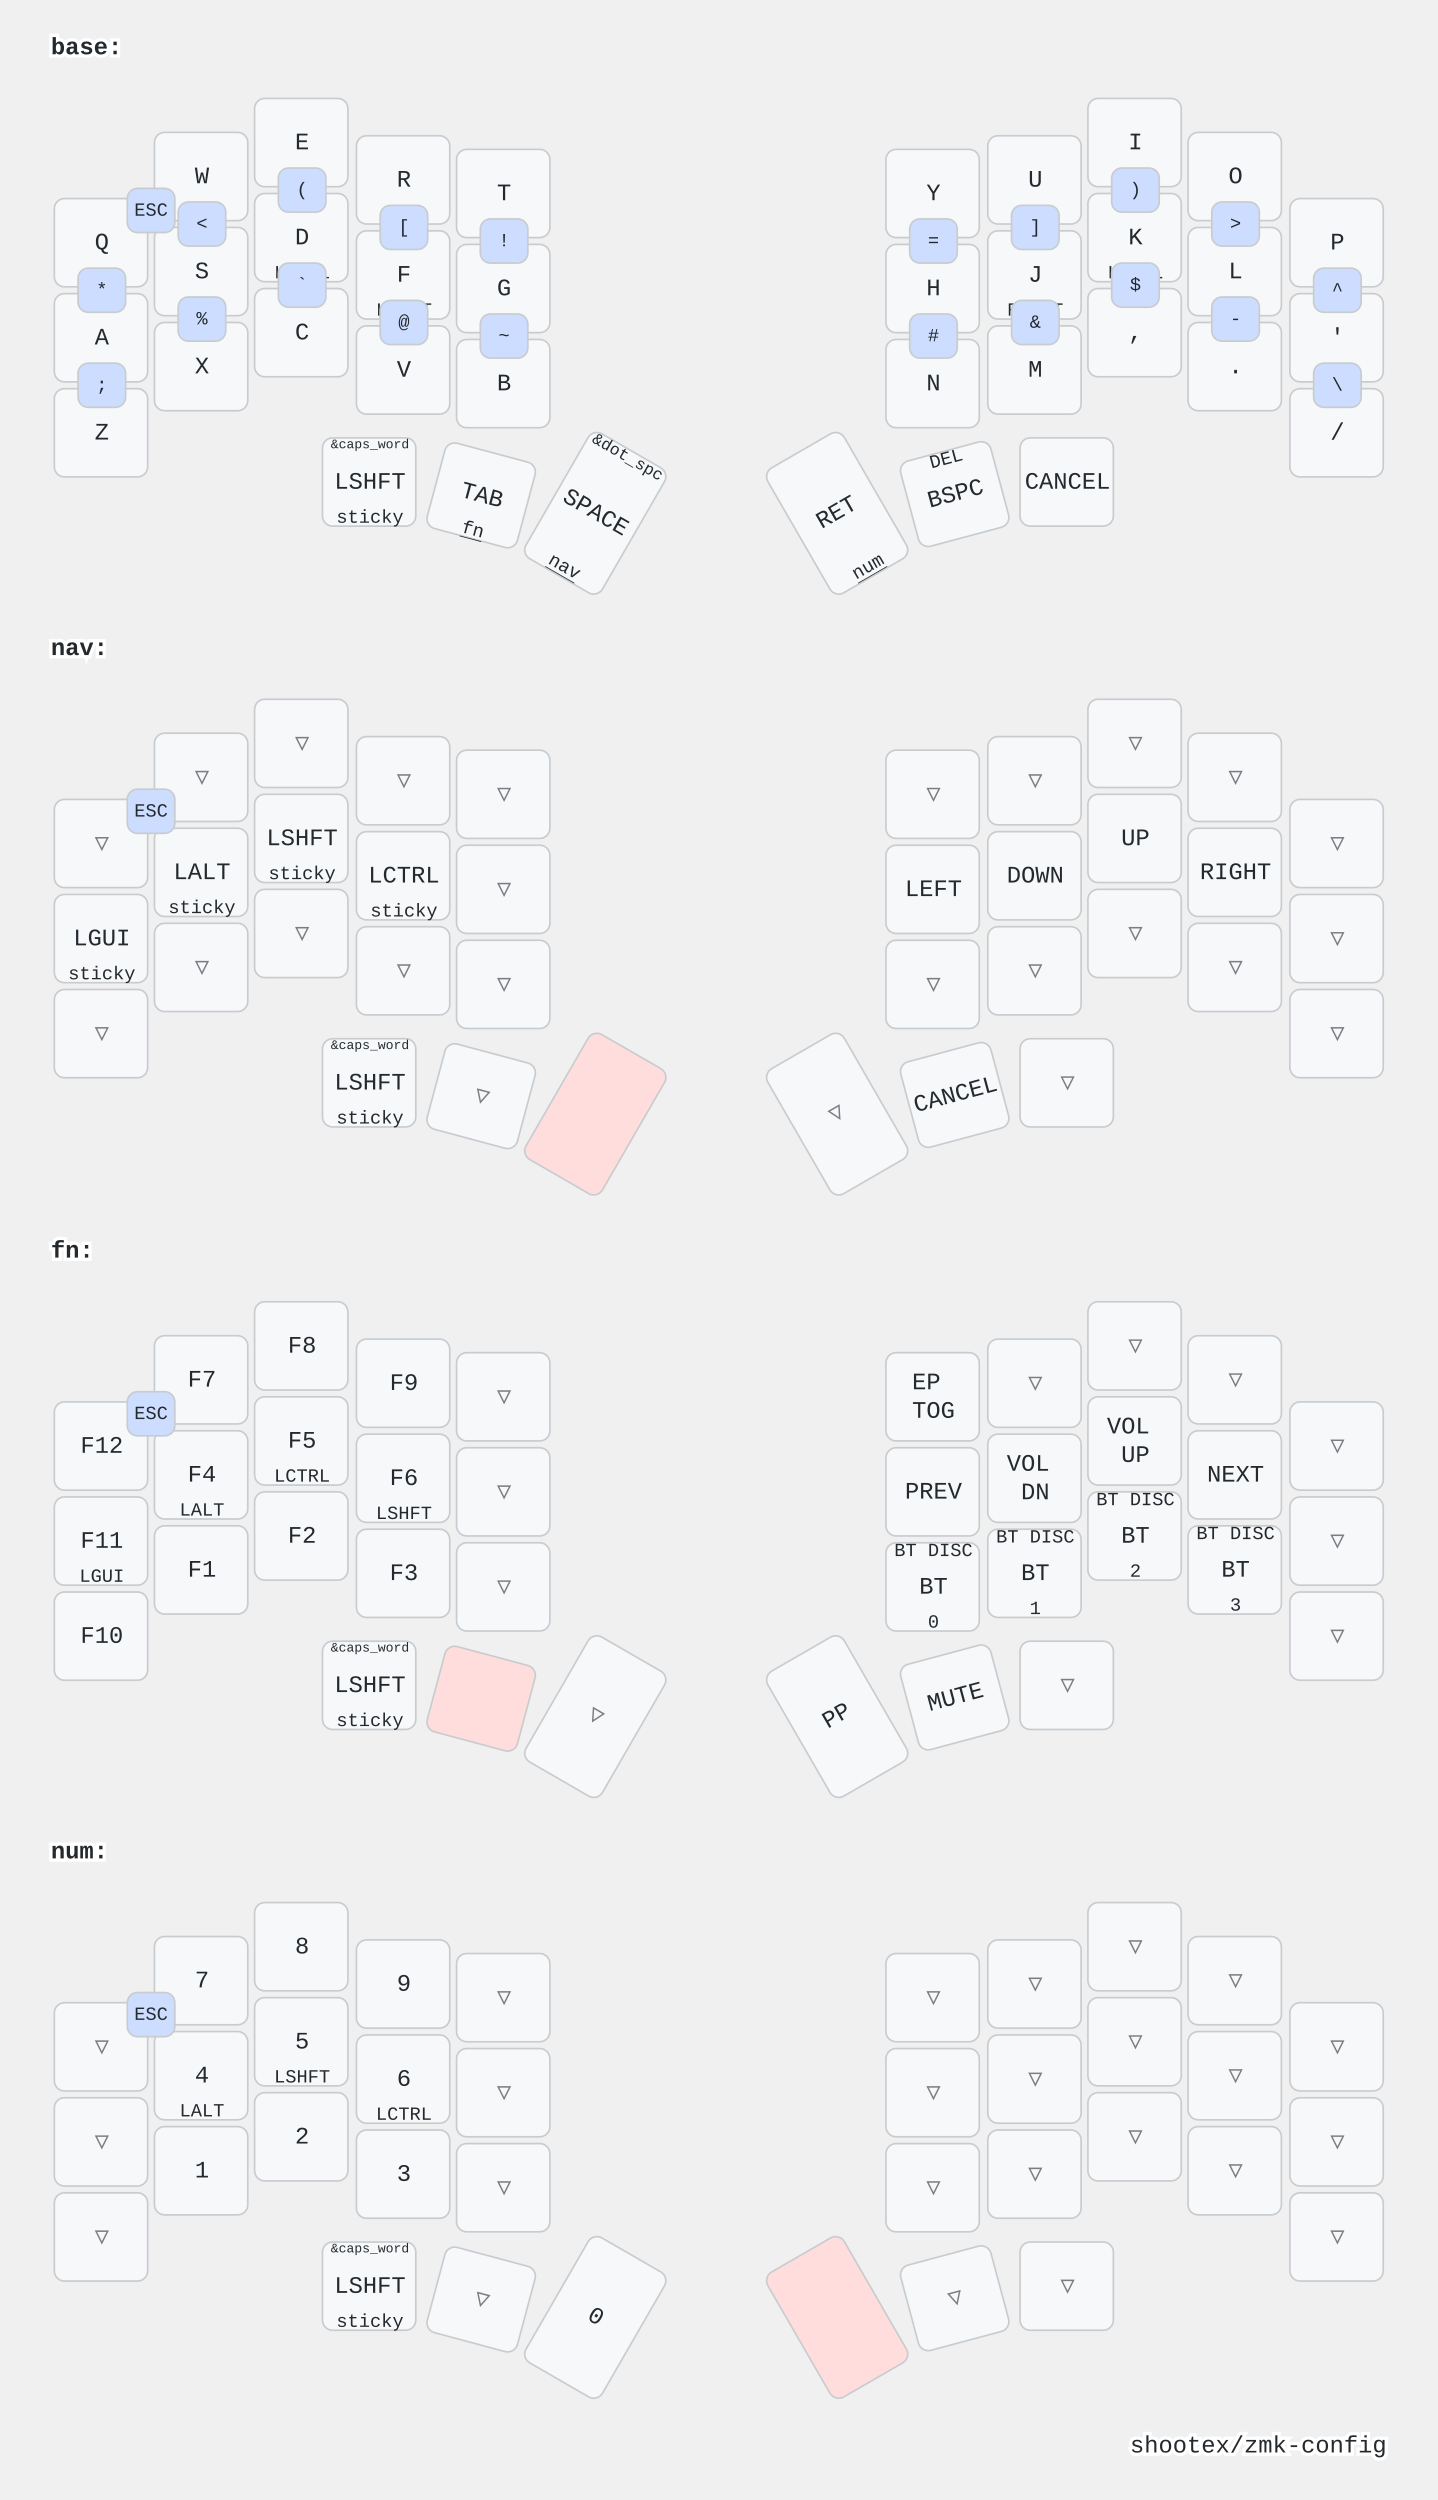
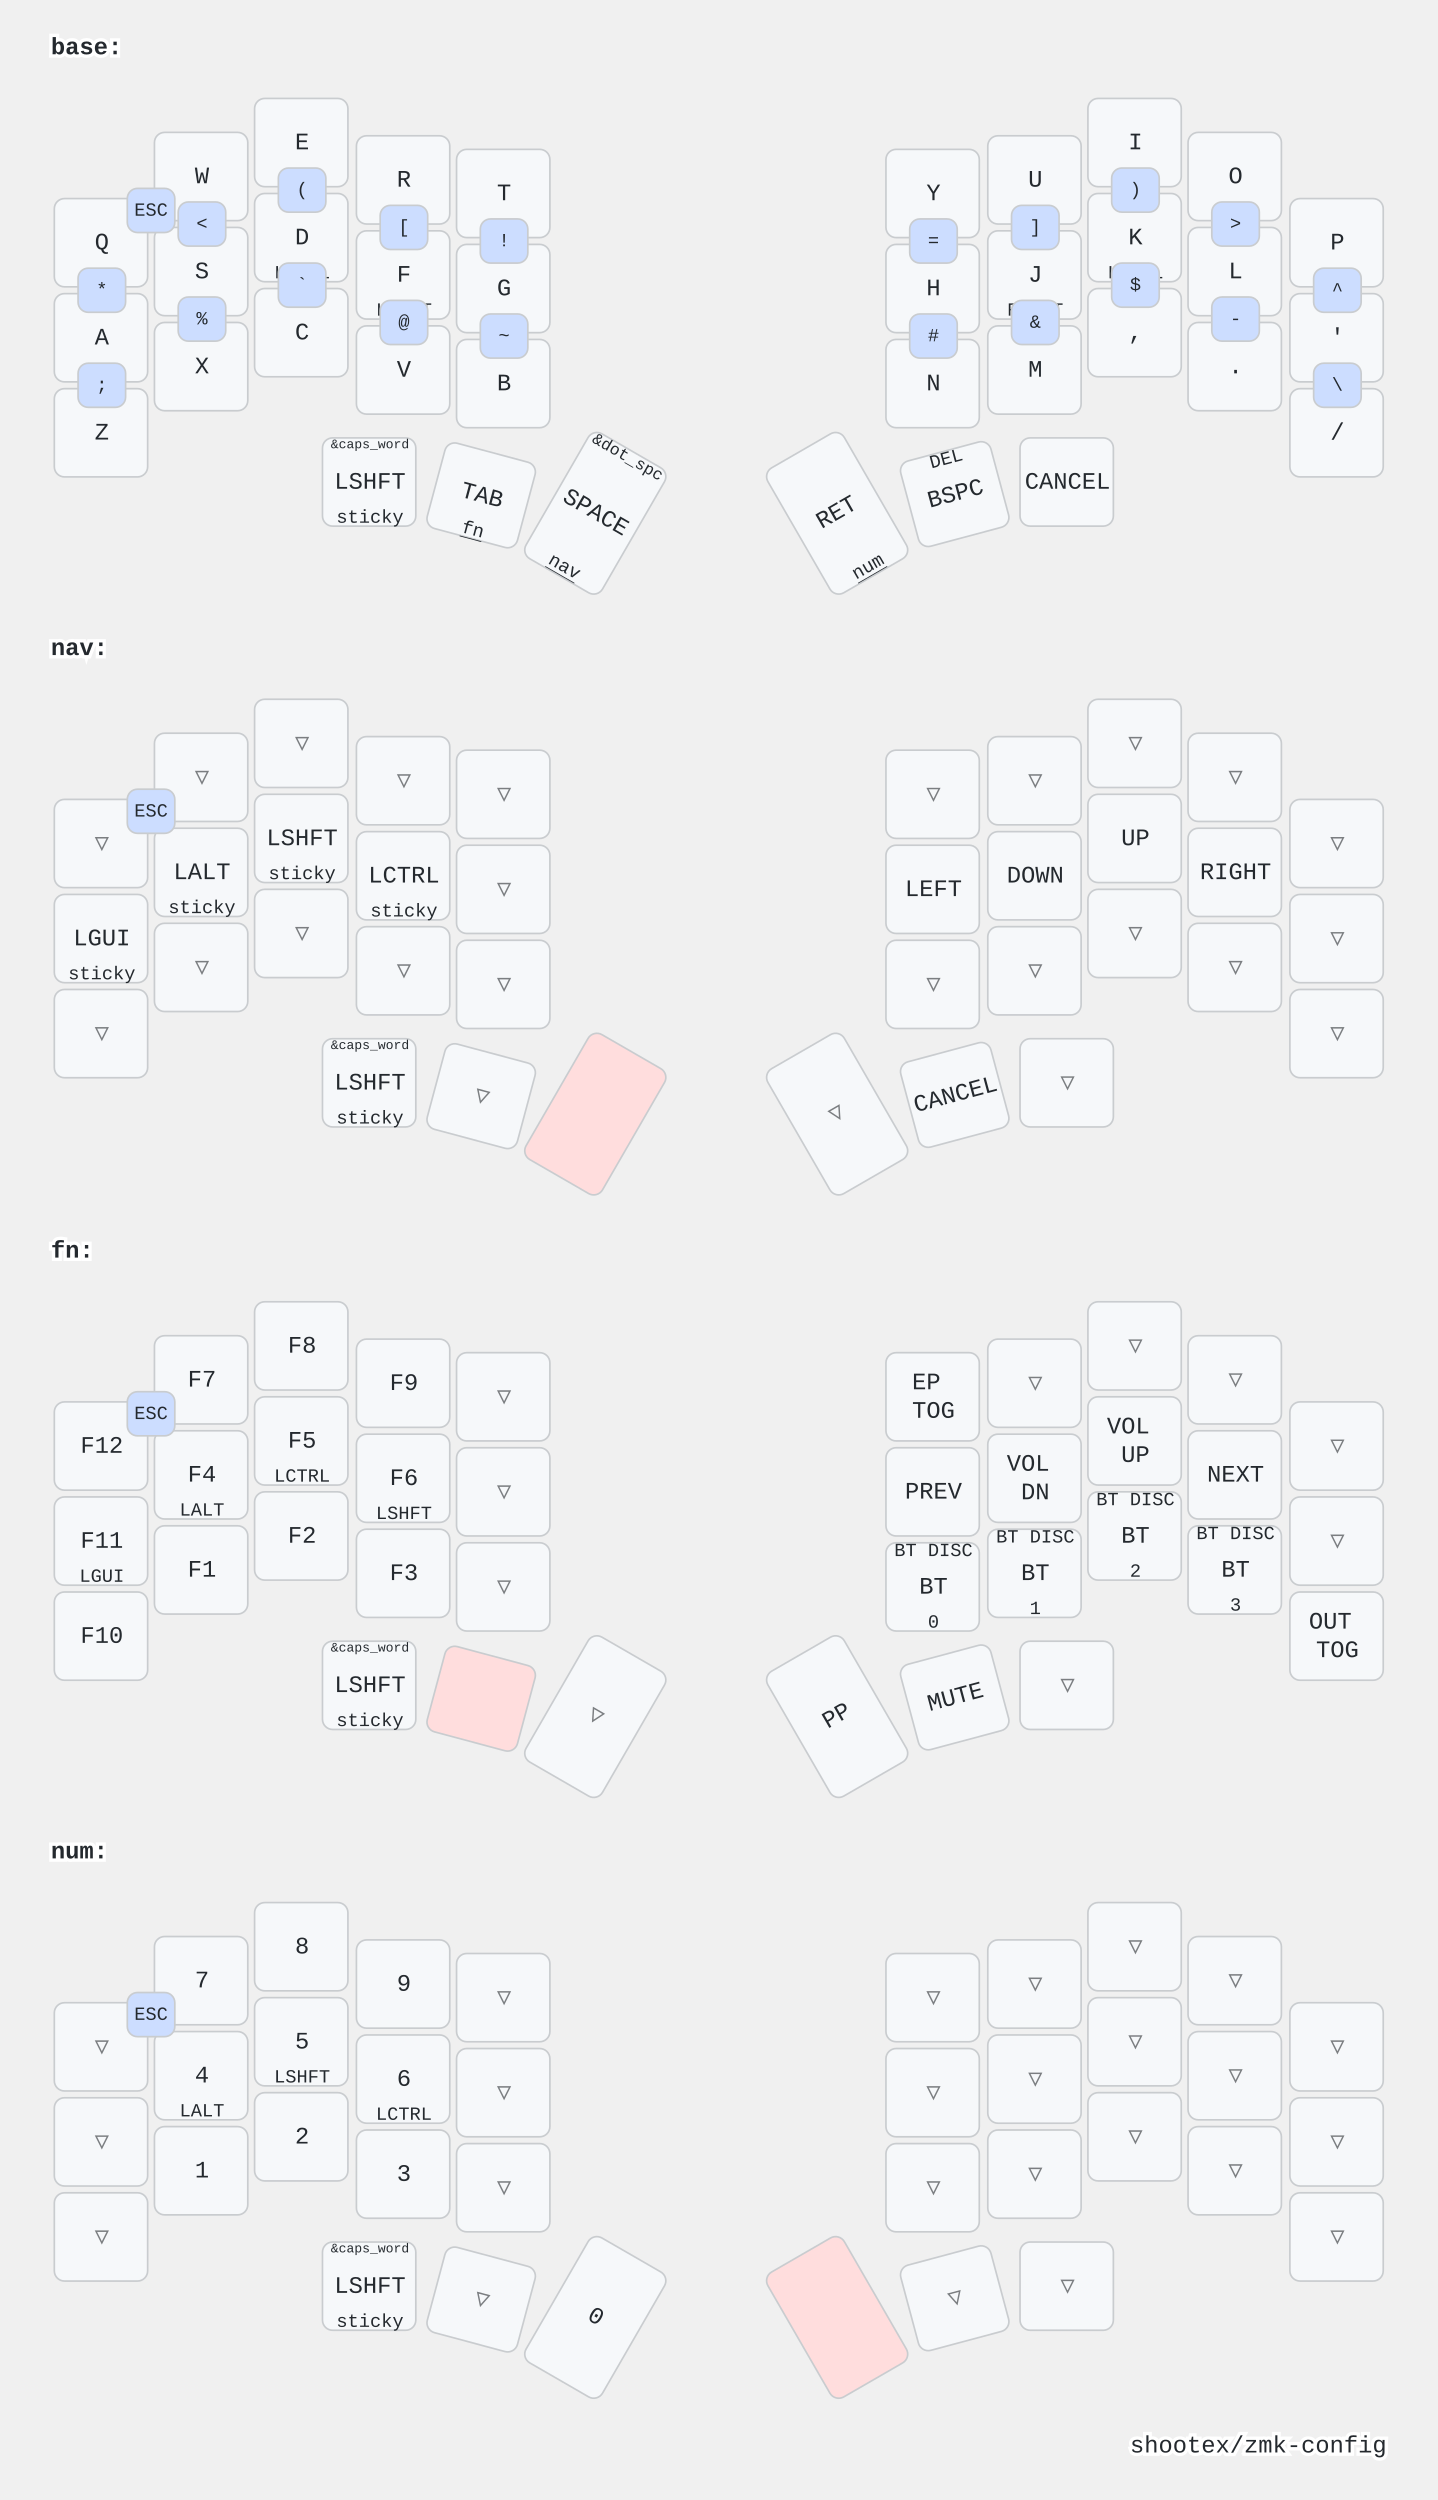
<svg xmlns="http://www.w3.org/2000/svg" width="847" height="1473" viewBox="0 0 847 1473" class="keymap">
  <style>/* inherit to force styles through use tags */
svg path {
    fill: inherit;
}

/* font and background color specifications */
svg.keymap {
    font-family: SFMono-Regular,Consolas,Liberation Mono,Menlo,monospace;
    font-size: 14px;
    font-kerning: normal;
    text-rendering: optimizeLegibility;
    fill: #24292e;
}

/* default key styling */
rect.key {
    fill: #f6f8fa;
}

rect.key, rect.combo {
    stroke: #c9cccf;
    stroke-width: 1;
}

/* default key side styling, only used is draw_key_sides is set */
rect.side {
    filter: brightness(90%);
}

/* color accent for combo boxes */
rect.combo, rect.combo-separate {
    fill: #cdf;
}

/* color accent for held keys */
rect.held, rect.combo.held {
    fill: #fdd;
}

/* color accent for ghost (optional) keys */
rect.ghost, rect.combo.ghost {
    stroke-dasharray: 4, 4;
    stroke-width: 2;
}

text {
    text-anchor: middle;
    dominant-baseline: middle;
}

/* styling for layer labels */
text.label {
    font-weight: bold;
    text-anchor: start;
    stroke: white;
    stroke-width: 4;
    paint-order: stroke;
}

/* styling for optional footer */
text.footer {
    text-anchor: end;
    dominant-baseline: auto;
    stroke: white;
    stroke-width: 4;
    paint-order: stroke;
}

/* styling for combo tap, and key hold/shifted label text */
text.combo, text.hold, text.shifted {
    font-size: 11px;
}

text.hold {
    text-anchor: middle;
    dominant-baseline: auto;
}

text.shifted {
    text-anchor: middle;
    dominant-baseline: hanging;
}

text.layer-activator {
    text-decoration: underline;
}

/* styling for hold/shifted label text in combo box */
text.combo.hold, text.combo.shifted {
    font-size: 8px;
}

/* lighter symbol for transparent keys */
text.trans {
    fill: #7b7e81;
}

/* styling for combo dendrons */
path.combo {
    stroke-width: 1;
    stroke: gray;
    fill: none;
}

/* Start Tabler Icons Cleanup */
/* cannot use height/width with glyphs */
.icon-tabler &gt; path {
    fill: inherit;
    stroke: inherit;
    stroke-width: 2;
}
/* hide tabler's default box */
.icon-tabler &gt; path[stroke="none"][fill="none"] {
    visibility: hidden;
}
/* End Tabler Icons Cleanup */

@media (prefers-color-scheme: dark) {
svg.keymap { fill: #d1d6db; }
rect.key { fill: #3f4750; }
rect.key, rect.combo { stroke: #60666c; }
rect.combo, rect.combo-separate { fill: #1f3d7a; }
rect.held, rect.combo.held { fill: #854747; }
text.label, text.footer { stroke: black; }
text.trans { fill: #7e8184; }
path.combo { stroke: #7f7f7f; }

}</style>
  <g transform="translate(30, 0)" class="layer-base">
    <text x="0" y="28" class="label" id="base">base:</text>
    <g transform="translate(0, 56)">
      <g transform="translate(30, 87)" class="key keypos-0">
        <rect rx="6" ry="6" x="-28" y="-26" width="55" height="52" class="key" />
        <text x="0" y="0" class="key tap">Q</text>
      </g>
      <g transform="translate(89, 48)" class="key keypos-1">
        <rect rx="6" ry="6" x="-28" y="-26" width="55" height="52" class="key" />
        <text x="0" y="0" class="key tap">W</text>
      </g>
      <g transform="translate(148, 28)" class="key keypos-2">
        <rect rx="6" ry="6" x="-28" y="-26" width="55" height="52" class="key" />
        <text x="0" y="0" class="key tap">E</text>
      </g>
      <g transform="translate(208, 50)" class="key keypos-3">
        <rect rx="6" ry="6" x="-28" y="-26" width="55" height="52" class="key" />
        <text x="0" y="0" class="key tap">R</text>
      </g>
      <g transform="translate(267, 58)" class="key keypos-4">
        <rect rx="6" ry="6" x="-28" y="-26" width="55" height="52" class="key" />
        <text x="0" y="0" class="key tap">T</text>
      </g>
      <g transform="translate(520, 58)" class="key keypos-5">
        <rect rx="6" ry="6" x="-28" y="-26" width="55" height="52" class="key" />
        <text x="0" y="0" class="key tap">Y</text>
      </g>
      <g transform="translate(580, 50)" class="key keypos-6">
        <rect rx="6" ry="6" x="-28" y="-26" width="55" height="52" class="key" />
        <text x="0" y="0" class="key tap">U</text>
      </g>
      <g transform="translate(639, 28)" class="key keypos-7">
        <rect rx="6" ry="6" x="-28" y="-26" width="55" height="52" class="key" />
        <text x="0" y="0" class="key tap">I</text>
      </g>
      <g transform="translate(698, 48)" class="key keypos-8">
        <rect rx="6" ry="6" x="-28" y="-26" width="55" height="52" class="key" />
        <text x="0" y="0" class="key tap">O</text>
      </g>
      <g transform="translate(758, 87)" class="key keypos-9">
        <rect rx="6" ry="6" x="-28" y="-26" width="55" height="52" class="key" />
        <text x="0" y="0" class="key tap">P</text>
      </g>
      <g transform="translate(30, 143)" class="key keypos-10">
        <rect rx="6" ry="6" x="-28" y="-26" width="55" height="52" class="key" />
        <text x="0" y="0" class="key tap">A</text>
        <text x="0" y="24" class="key hold">LGUI</text>
      </g>
      <g transform="translate(89, 104)" class="key keypos-11">
        <rect rx="6" ry="6" x="-28" y="-26" width="55" height="52" class="key" />
        <text x="0" y="0" class="key tap">S</text>
        <text x="0" y="24" class="key hold">LALT</text>
      </g>
      <g transform="translate(148, 84)" class="key keypos-12">
        <rect rx="6" ry="6" x="-28" y="-26" width="55" height="52" class="key" />
        <text x="0" y="0" class="key tap">D</text>
        <text x="0" y="24" class="key hold">LCTRL</text>
      </g>
      <g transform="translate(208, 106)" class="key keypos-13">
        <rect rx="6" ry="6" x="-28" y="-26" width="55" height="52" class="key" />
        <text x="0" y="0" class="key tap">F</text>
        <text x="0" y="24" class="key hold">LSHFT</text>
      </g>
      <g transform="translate(267, 114)" class="key keypos-14">
        <rect rx="6" ry="6" x="-28" y="-26" width="55" height="52" class="key" />
        <text x="0" y="0" class="key tap">G</text>
      </g>
      <g transform="translate(520, 114)" class="key keypos-15">
        <rect rx="6" ry="6" x="-28" y="-26" width="55" height="52" class="key" />
        <text x="0" y="0" class="key tap">H</text>
      </g>
      <g transform="translate(580, 106)" class="key keypos-16">
        <rect rx="6" ry="6" x="-28" y="-26" width="55" height="52" class="key" />
        <text x="0" y="0" class="key tap">J</text>
        <text x="0" y="24" class="key hold">RSHFT</text>
      </g>
      <g transform="translate(639, 84)" class="key keypos-17">
        <rect rx="6" ry="6" x="-28" y="-26" width="55" height="52" class="key" />
        <text x="0" y="0" class="key tap">K</text>
        <text x="0" y="24" class="key hold">LCTRL</text>
      </g>
      <g transform="translate(698, 104)" class="key keypos-18">
        <rect rx="6" ry="6" x="-28" y="-26" width="55" height="52" class="key" />
        <text x="0" y="0" class="key tap">L</text>
        <text x="0" y="24" class="key hold">LALT</text>
      </g>
      <g transform="translate(758, 143)" class="key keypos-19">
        <rect rx="6" ry="6" x="-28" y="-26" width="55" height="52" class="key" />
        <text x="0" y="0" class="key tap">'</text>
        <text x="0" y="24" class="key hold">LGUI</text>
      </g>
      <g transform="translate(30, 199)" class="key keypos-20">
        <rect rx="6" ry="6" x="-28" y="-26" width="55" height="52" class="key" />
        <text x="0" y="0" class="key tap">Z</text>
      </g>
      <g transform="translate(89, 160)" class="key keypos-21">
        <rect rx="6" ry="6" x="-28" y="-26" width="55" height="52" class="key" />
        <text x="0" y="0" class="key tap">X</text>
      </g>
      <g transform="translate(148, 140)" class="key keypos-22">
        <rect rx="6" ry="6" x="-28" y="-26" width="55" height="52" class="key" />
        <text x="0" y="0" class="key tap">C</text>
      </g>
      <g transform="translate(208, 162)" class="key keypos-23">
        <rect rx="6" ry="6" x="-28" y="-26" width="55" height="52" class="key" />
        <text x="0" y="0" class="key tap">V</text>
      </g>
      <g transform="translate(267, 170)" class="key keypos-24">
        <rect rx="6" ry="6" x="-28" y="-26" width="55" height="52" class="key" />
        <text x="0" y="0" class="key tap">B</text>
      </g>
      <g transform="translate(520, 170)" class="key keypos-25">
        <rect rx="6" ry="6" x="-28" y="-26" width="55" height="52" class="key" />
        <text x="0" y="0" class="key tap">N</text>
      </g>
      <g transform="translate(580, 162)" class="key keypos-26">
        <rect rx="6" ry="6" x="-28" y="-26" width="55" height="52" class="key" />
        <text x="0" y="0" class="key tap">M</text>
      </g>
      <g transform="translate(639, 140)" class="key keypos-27">
        <rect rx="6" ry="6" x="-28" y="-26" width="55" height="52" class="key" />
        <text x="0" y="0" class="key tap">,</text>
        <text x="0" y="-24" class="key shifted">;</text>
      </g>
      <g transform="translate(698, 160)" class="key keypos-28">
        <rect rx="6" ry="6" x="-28" y="-26" width="55" height="52" class="key" />
        <text x="0" y="0" class="key tap">.</text>
        <text x="0" y="-24" class="key shifted">:</text>
      </g>
      <g transform="translate(758, 199)" class="key keypos-29">
        <rect rx="6" ry="6" x="-28" y="-26" width="55" height="52" class="key" />
        <text x="0" y="0" class="key tap">/</text>
      </g>
      <g transform="translate(188, 228)" class="key keypos-30">
        <rect rx="6" ry="6" x="-28" y="-26" width="55" height="52" class="key" />
        <text x="0" y="0" class="key tap">LSHFT</text>
        <text x="0" y="24" class="key hold">sticky</text>
        <text x="0" y="-24" class="key shifted">
          <tspan style="font-size: 70%">&amp;caps_word</tspan>
        </text>
      </g>
      <g transform="translate(254, 236) rotate(15.0)" class="key keypos-31">
        <rect rx="6" ry="6" x="-28" y="-26" width="55" height="52" class="key" />
        <text x="0" y="0" class="key tap">TAB</text>
        <a href="#fn">
          <text x="0" y="24" class="key hold layer-activator">fn</text>
        </a>
      </g>
      <g transform="translate(321, 246) rotate(30.0)" class="key keypos-32">
        <rect rx="6" ry="6" x="-26" y="-42" width="52" height="85" class="key" />
        <text x="0" y="0" class="key tap">SPACE</text>
        <a href="#nav">
          <text x="0" y="40" class="key hold layer-activator">nav</text>
        </a>
        <text x="0" y="-40" class="key shifted">
          <tspan style="font-size: 88%">&amp;dot_spc</tspan>
        </text>
      </g>
      <g transform="translate(463, 246) rotate(-30.0)" class="key keypos-33">
        <rect rx="6" ry="6" x="-26" y="-42" width="52" height="85" class="key" />
        <text x="0" y="0" class="key tap">RET</text>
        <a href="#num">
          <text x="0" y="40" class="key hold layer-activator">num</text>
        </a>
      </g>
      <g transform="translate(533, 235) rotate(-15.0)" class="key keypos-34">
        <rect rx="6" ry="6" x="-28" y="-26" width="55" height="52" class="key" />
        <text x="0" y="0" class="key tap">BSPC</text>
        <text x="0" y="-24" class="key shifted">DEL</text>
      </g>
      <g transform="translate(599, 228)" class="key keypos-35">
        <rect rx="6" ry="6" x="-28" y="-26" width="55" height="52" class="key" />
        <text x="0" y="0" class="key tap">CANCEL</text>
      </g>
      <g class="combo combopos-0">
        <rect rx="6" ry="6" x="16" y="102" width="28" height="26" class="combo" />
        <text x="30" y="115" class="combo tap">*</text>
      </g>
      <g class="combo combopos-1">
        <rect rx="6" ry="6" x="744" y="102" width="28" height="26" class="combo" />
        <text x="758" y="115" class="combo tap">^</text>
      </g>
      <g class="combo combopos-2">
        <rect rx="6" ry="6" x="75" y="63" width="28" height="26" class="combo" />
        <text x="89" y="76" class="combo tap">&lt;</text>
      </g>
      <g class="combo combopos-3">
        <rect rx="6" ry="6" x="684" y="63" width="28" height="26" class="combo" />
        <text x="698" y="76" class="combo tap">&gt;</text>
      </g>
      <g class="combo combopos-4">
        <rect rx="6" ry="6" x="134" y="43" width="28" height="26" class="combo" />
        <text x="148" y="56" class="combo tap">(</text>
      </g>
      <g class="combo combopos-5">
        <rect rx="6" ry="6" x="625" y="43" width="28" height="26" class="combo" />
        <text x="639" y="56" class="combo tap">)</text>
      </g>
      <g class="combo combopos-6">
        <rect rx="6" ry="6" x="194" y="65" width="28" height="26" class="combo" />
        <text x="208" y="78" class="combo tap">[</text>
      </g>
      <g class="combo combopos-7">
        <rect rx="6" ry="6" x="566" y="65" width="28" height="26" class="combo" />
        <text x="580" y="78" class="combo tap">]</text>
      </g>
      <g class="combo combopos-8">
        <rect rx="6" ry="6" x="253" y="73" width="28" height="26" class="combo" />
        <text x="267" y="86" class="combo tap">!</text>
      </g>
      <g class="combo combopos-9">
        <rect rx="6" ry="6" x="506" y="73" width="28" height="26" class="combo" />
        <text x="520" y="86" class="combo tap">=</text>
      </g>
      <g class="combo combopos-10">
        <rect rx="6" ry="6" x="16" y="158" width="28" height="26" class="combo" />
        <text x="30" y="171" class="combo tap">;</text>
      </g>
      <g class="combo combopos-11">
        <rect rx="6" ry="6" x="744" y="158" width="28" height="26" class="combo" />
        <text x="758" y="171" class="combo tap">\</text>
      </g>
      <g class="combo combopos-12">
        <rect rx="6" ry="6" x="75" y="119" width="28" height="26" class="combo" />
        <text x="89" y="132" class="combo tap">%</text>
      </g>
      <g class="combo combopos-13">
        <rect rx="6" ry="6" x="684" y="119" width="28" height="26" class="combo" />
        <text x="698" y="132" class="combo tap">-</text>
      </g>
      <g class="combo combopos-14">
        <rect rx="6" ry="6" x="134" y="99" width="28" height="26" class="combo" />
        <text x="148" y="112" class="combo tap">`</text>
      </g>
      <g class="combo combopos-15">
        <rect rx="6" ry="6" x="625" y="99" width="28" height="26" class="combo" />
        <text x="639" y="112" class="combo tap">$</text>
      </g>
      <g class="combo combopos-16">
        <rect rx="6" ry="6" x="194" y="121" width="28" height="26" class="combo" />
        <text x="208" y="134" class="combo tap">@</text>
      </g>
      <g class="combo combopos-17">
        <rect rx="6" ry="6" x="566" y="121" width="28" height="26" class="combo" />
        <text x="580" y="134" class="combo tap">&amp;</text>
      </g>
      <g class="combo combopos-18">
        <rect rx="6" ry="6" x="253" y="129" width="28" height="26" class="combo" />
        <text x="267" y="142" class="combo tap">~</text>
      </g>
      <g class="combo combopos-19">
        <rect rx="6" ry="6" x="506" y="129" width="28" height="26" class="combo" />
        <text x="520" y="142" class="combo tap">#</text>
      </g>
      <g class="combo combopos-20">
        <rect rx="6" ry="6" x="45" y="55" width="28" height="26" class="combo" />
        <text x="59" y="68" class="combo tap">ESC</text>
      </g>
    </g>
  </g>
  <g transform="translate(30, 354)" class="layer-nav">
    <text x="0" y="28" class="label" id="nav">nav:</text>
    <g transform="translate(0, 56)">
      <g transform="translate(30, 87)" class="key trans keypos-0">
        <rect rx="6" ry="6" x="-28" y="-26" width="55" height="52" class="key trans" />
        <text x="0" y="0" class="key trans tap">▽</text>
      </g>
      <g transform="translate(89, 48)" class="key trans keypos-1">
        <rect rx="6" ry="6" x="-28" y="-26" width="55" height="52" class="key trans" />
        <text x="0" y="0" class="key trans tap">▽</text>
      </g>
      <g transform="translate(148, 28)" class="key trans keypos-2">
        <rect rx="6" ry="6" x="-28" y="-26" width="55" height="52" class="key trans" />
        <text x="0" y="0" class="key trans tap">▽</text>
      </g>
      <g transform="translate(208, 50)" class="key trans keypos-3">
        <rect rx="6" ry="6" x="-28" y="-26" width="55" height="52" class="key trans" />
        <text x="0" y="0" class="key trans tap">▽</text>
      </g>
      <g transform="translate(267, 58)" class="key trans keypos-4">
        <rect rx="6" ry="6" x="-28" y="-26" width="55" height="52" class="key trans" />
        <text x="0" y="0" class="key trans tap">▽</text>
      </g>
      <g transform="translate(520, 58)" class="key trans keypos-5">
        <rect rx="6" ry="6" x="-28" y="-26" width="55" height="52" class="key trans" />
        <text x="0" y="0" class="key trans tap">▽</text>
      </g>
      <g transform="translate(580, 50)" class="key trans keypos-6">
        <rect rx="6" ry="6" x="-28" y="-26" width="55" height="52" class="key trans" />
        <text x="0" y="0" class="key trans tap">▽</text>
      </g>
      <g transform="translate(639, 28)" class="key trans keypos-7">
        <rect rx="6" ry="6" x="-28" y="-26" width="55" height="52" class="key trans" />
        <text x="0" y="0" class="key trans tap">▽</text>
      </g>
      <g transform="translate(698, 48)" class="key trans keypos-8">
        <rect rx="6" ry="6" x="-28" y="-26" width="55" height="52" class="key trans" />
        <text x="0" y="0" class="key trans tap">▽</text>
      </g>
      <g transform="translate(758, 87)" class="key trans keypos-9">
        <rect rx="6" ry="6" x="-28" y="-26" width="55" height="52" class="key trans" />
        <text x="0" y="0" class="key trans tap">▽</text>
      </g>
      <g transform="translate(30, 143)" class="key keypos-10">
        <rect rx="6" ry="6" x="-28" y="-26" width="55" height="52" class="key" />
        <text x="0" y="0" class="key tap">LGUI</text>
        <text x="0" y="24" class="key hold">sticky</text>
      </g>
      <g transform="translate(89, 104)" class="key keypos-11">
        <rect rx="6" ry="6" x="-28" y="-26" width="55" height="52" class="key" />
        <text x="0" y="0" class="key tap">LALT</text>
        <text x="0" y="24" class="key hold">sticky</text>
      </g>
      <g transform="translate(148, 84)" class="key keypos-12">
        <rect rx="6" ry="6" x="-28" y="-26" width="55" height="52" class="key" />
        <text x="0" y="0" class="key tap">LSHFT</text>
        <text x="0" y="24" class="key hold">sticky</text>
      </g>
      <g transform="translate(208, 106)" class="key keypos-13">
        <rect rx="6" ry="6" x="-28" y="-26" width="55" height="52" class="key" />
        <text x="0" y="0" class="key tap">LCTRL</text>
        <text x="0" y="24" class="key hold">sticky</text>
      </g>
      <g transform="translate(267, 114)" class="key trans keypos-14">
        <rect rx="6" ry="6" x="-28" y="-26" width="55" height="52" class="key trans" />
        <text x="0" y="0" class="key trans tap">▽</text>
      </g>
      <g transform="translate(520, 114)" class="key keypos-15">
        <rect rx="6" ry="6" x="-28" y="-26" width="55" height="52" class="key" />
        <text x="0" y="0" class="key tap">LEFT</text>
      </g>
      <g transform="translate(580, 106)" class="key keypos-16">
        <rect rx="6" ry="6" x="-28" y="-26" width="55" height="52" class="key" />
        <text x="0" y="0" class="key tap">DOWN</text>
      </g>
      <g transform="translate(639, 84)" class="key keypos-17">
        <rect rx="6" ry="6" x="-28" y="-26" width="55" height="52" class="key" />
        <text x="0" y="0" class="key tap">UP</text>
      </g>
      <g transform="translate(698, 104)" class="key keypos-18">
        <rect rx="6" ry="6" x="-28" y="-26" width="55" height="52" class="key" />
        <text x="0" y="0" class="key tap">RIGHT</text>
      </g>
      <g transform="translate(758, 143)" class="key trans keypos-19">
        <rect rx="6" ry="6" x="-28" y="-26" width="55" height="52" class="key trans" />
        <text x="0" y="0" class="key trans tap">▽</text>
      </g>
      <g transform="translate(30, 199)" class="key trans keypos-20">
        <rect rx="6" ry="6" x="-28" y="-26" width="55" height="52" class="key trans" />
        <text x="0" y="0" class="key trans tap">▽</text>
      </g>
      <g transform="translate(89, 160)" class="key trans keypos-21">
        <rect rx="6" ry="6" x="-28" y="-26" width="55" height="52" class="key trans" />
        <text x="0" y="0" class="key trans tap">▽</text>
      </g>
      <g transform="translate(148, 140)" class="key trans keypos-22">
        <rect rx="6" ry="6" x="-28" y="-26" width="55" height="52" class="key trans" />
        <text x="0" y="0" class="key trans tap">▽</text>
      </g>
      <g transform="translate(208, 162)" class="key trans keypos-23">
        <rect rx="6" ry="6" x="-28" y="-26" width="55" height="52" class="key trans" />
        <text x="0" y="0" class="key trans tap">▽</text>
      </g>
      <g transform="translate(267, 170)" class="key trans keypos-24">
        <rect rx="6" ry="6" x="-28" y="-26" width="55" height="52" class="key trans" />
        <text x="0" y="0" class="key trans tap">▽</text>
      </g>
      <g transform="translate(520, 170)" class="key trans keypos-25">
        <rect rx="6" ry="6" x="-28" y="-26" width="55" height="52" class="key trans" />
        <text x="0" y="0" class="key trans tap">▽</text>
      </g>
      <g transform="translate(580, 162)" class="key trans keypos-26">
        <rect rx="6" ry="6" x="-28" y="-26" width="55" height="52" class="key trans" />
        <text x="0" y="0" class="key trans tap">▽</text>
      </g>
      <g transform="translate(639, 140)" class="key trans keypos-27">
        <rect rx="6" ry="6" x="-28" y="-26" width="55" height="52" class="key trans" />
        <text x="0" y="0" class="key trans tap">▽</text>
      </g>
      <g transform="translate(698, 160)" class="key trans keypos-28">
        <rect rx="6" ry="6" x="-28" y="-26" width="55" height="52" class="key trans" />
        <text x="0" y="0" class="key trans tap">▽</text>
      </g>
      <g transform="translate(758, 199)" class="key trans keypos-29">
        <rect rx="6" ry="6" x="-28" y="-26" width="55" height="52" class="key trans" />
        <text x="0" y="0" class="key trans tap">▽</text>
      </g>
      <g transform="translate(188, 228)" class="key keypos-30">
        <rect rx="6" ry="6" x="-28" y="-26" width="55" height="52" class="key" />
        <text x="0" y="0" class="key tap">LSHFT</text>
        <text x="0" y="24" class="key hold">sticky</text>
        <text x="0" y="-24" class="key shifted">
          <tspan style="font-size: 70%">&amp;caps_word</tspan>
        </text>
      </g>
      <g transform="translate(254, 236) rotate(15.0)" class="key trans keypos-31">
        <rect rx="6" ry="6" x="-28" y="-26" width="55" height="52" class="key trans" />
        <text x="0" y="0" class="key trans tap">▽</text>
      </g>
      <g transform="translate(321, 246) rotate(30.0)" class="key held keypos-32">
        <rect rx="6" ry="6" x="-26" y="-42" width="52" height="85" class="key held" />
      </g>
      <g transform="translate(463, 246) rotate(-30.0)" class="key trans keypos-33">
        <rect rx="6" ry="6" x="-26" y="-42" width="52" height="85" class="key trans" />
        <text x="0" y="0" class="key trans tap">▽</text>
      </g>
      <g transform="translate(533, 235) rotate(-15.0)" class="key keypos-34">
        <rect rx="6" ry="6" x="-28" y="-26" width="55" height="52" class="key" />
        <text x="0" y="0" class="key tap">CANCEL</text>
      </g>
      <g transform="translate(599, 228)" class="key trans keypos-35">
        <rect rx="6" ry="6" x="-28" y="-26" width="55" height="52" class="key trans" />
        <text x="0" y="0" class="key trans tap">▽</text>
      </g>
      <g class="combo combopos-0">
        <rect rx="6" ry="6" x="45" y="55" width="28" height="26" class="combo" />
        <text x="59" y="68" class="combo tap">ESC</text>
      </g>
    </g>
  </g>
  <g transform="translate(30, 709)" class="layer-fn">
    <text x="0" y="28" class="label" id="fn">fn:</text>
    <g transform="translate(0, 56)">
      <g transform="translate(30, 87)" class="key keypos-0">
        <rect rx="6" ry="6" x="-28" y="-26" width="55" height="52" class="key" />
        <text x="0" y="0" class="key tap">F12</text>
      </g>
      <g transform="translate(89, 48)" class="key keypos-1">
        <rect rx="6" ry="6" x="-28" y="-26" width="55" height="52" class="key" />
        <text x="0" y="0" class="key tap">F7</text>
      </g>
      <g transform="translate(148, 28)" class="key keypos-2">
        <rect rx="6" ry="6" x="-28" y="-26" width="55" height="52" class="key" />
        <text x="0" y="0" class="key tap">F8</text>
      </g>
      <g transform="translate(208, 50)" class="key keypos-3">
        <rect rx="6" ry="6" x="-28" y="-26" width="55" height="52" class="key" />
        <text x="0" y="0" class="key tap">F9</text>
      </g>
      <g transform="translate(267, 58)" class="key trans keypos-4">
        <rect rx="6" ry="6" x="-28" y="-26" width="55" height="52" class="key trans" />
        <text x="0" y="0" class="key trans tap">▽</text>
      </g>
      <g transform="translate(520, 58)" class="key keypos-5">
        <rect rx="6" ry="6" x="-28" y="-26" width="55" height="52" class="key" />
        <text x="0" y="0" class="key tap">
          <tspan x="0" dy="-0.6em">EP</tspan>
          <tspan x="0" dy="1.2em">TOG</tspan>
        </text>
      </g>
      <g transform="translate(580, 50)" class="key trans keypos-6">
        <rect rx="6" ry="6" x="-28" y="-26" width="55" height="52" class="key trans" />
        <text x="0" y="0" class="key trans tap">▽</text>
      </g>
      <g transform="translate(639, 28)" class="key trans keypos-7">
        <rect rx="6" ry="6" x="-28" y="-26" width="55" height="52" class="key trans" />
        <text x="0" y="0" class="key trans tap">▽</text>
      </g>
      <g transform="translate(698, 48)" class="key trans keypos-8">
        <rect rx="6" ry="6" x="-28" y="-26" width="55" height="52" class="key trans" />
        <text x="0" y="0" class="key trans tap">▽</text>
      </g>
      <g transform="translate(758, 87)" class="key trans keypos-9">
        <rect rx="6" ry="6" x="-28" y="-26" width="55" height="52" class="key trans" />
        <text x="0" y="0" class="key trans tap">▽</text>
      </g>
      <g transform="translate(30, 143)" class="key keypos-10">
        <rect rx="6" ry="6" x="-28" y="-26" width="55" height="52" class="key" />
        <text x="0" y="0" class="key tap">F11</text>
        <text x="0" y="24" class="key hold">LGUI</text>
      </g>
      <g transform="translate(89, 104)" class="key keypos-11">
        <rect rx="6" ry="6" x="-28" y="-26" width="55" height="52" class="key" />
        <text x="0" y="0" class="key tap">F4</text>
        <text x="0" y="24" class="key hold">LALT</text>
      </g>
      <g transform="translate(148, 84)" class="key keypos-12">
        <rect rx="6" ry="6" x="-28" y="-26" width="55" height="52" class="key" />
        <text x="0" y="0" class="key tap">F5</text>
        <text x="0" y="24" class="key hold">LCTRL</text>
      </g>
      <g transform="translate(208, 106)" class="key keypos-13">
        <rect rx="6" ry="6" x="-28" y="-26" width="55" height="52" class="key" />
        <text x="0" y="0" class="key tap">F6</text>
        <text x="0" y="24" class="key hold">LSHFT</text>
      </g>
      <g transform="translate(267, 114)" class="key trans keypos-14">
        <rect rx="6" ry="6" x="-28" y="-26" width="55" height="52" class="key trans" />
        <text x="0" y="0" class="key trans tap">▽</text>
      </g>
      <g transform="translate(520, 114)" class="key keypos-15">
        <rect rx="6" ry="6" x="-28" y="-26" width="55" height="52" class="key" />
        <text x="0" y="0" class="key tap">PREV</text>
      </g>
      <g transform="translate(580, 106)" class="key keypos-16">
        <rect rx="6" ry="6" x="-28" y="-26" width="55" height="52" class="key" />
        <text x="0" y="0" class="key tap">
          <tspan x="0" dy="-0.6em">VOL</tspan>
          <tspan x="0" dy="1.2em">DN</tspan>
        </text>
      </g>
      <g transform="translate(639, 84)" class="key keypos-17">
        <rect rx="6" ry="6" x="-28" y="-26" width="55" height="52" class="key" />
        <text x="0" y="0" class="key tap">
          <tspan x="0" dy="-0.6em">VOL</tspan>
          <tspan x="0" dy="1.2em">UP</tspan>
        </text>
      </g>
      <g transform="translate(698, 104)" class="key keypos-18">
        <rect rx="6" ry="6" x="-28" y="-26" width="55" height="52" class="key" />
        <text x="0" y="0" class="key tap">NEXT</text>
      </g>
      <g transform="translate(758, 143)" class="key trans keypos-19">
        <rect rx="6" ry="6" x="-28" y="-26" width="55" height="52" class="key trans" />
        <text x="0" y="0" class="key trans tap">▽</text>
      </g>
      <g transform="translate(30, 199)" class="key keypos-20">
        <rect rx="6" ry="6" x="-28" y="-26" width="55" height="52" class="key" />
        <text x="0" y="0" class="key tap">F10</text>
      </g>
      <g transform="translate(89, 160)" class="key keypos-21">
        <rect rx="6" ry="6" x="-28" y="-26" width="55" height="52" class="key" />
        <text x="0" y="0" class="key tap">F1</text>
      </g>
      <g transform="translate(148, 140)" class="key keypos-22">
        <rect rx="6" ry="6" x="-28" y="-26" width="55" height="52" class="key" />
        <text x="0" y="0" class="key tap">F2</text>
      </g>
      <g transform="translate(208, 162)" class="key keypos-23">
        <rect rx="6" ry="6" x="-28" y="-26" width="55" height="52" class="key" />
        <text x="0" y="0" class="key tap">F3</text>
      </g>
      <g transform="translate(267, 170)" class="key trans keypos-24">
        <rect rx="6" ry="6" x="-28" y="-26" width="55" height="52" class="key trans" />
        <text x="0" y="0" class="key trans tap">▽</text>
      </g>
      <g transform="translate(520, 170)" class="key keypos-25">
        <rect rx="6" ry="6" x="-28" y="-26" width="55" height="52" class="key" />
        <text x="0" y="0" class="key tap">BT</text>
        <text x="0" y="24" class="key hold">0</text>
        <text x="0" y="-24" class="key shifted">BT DISC</text>
      </g>
      <g transform="translate(580, 162)" class="key keypos-26">
        <rect rx="6" ry="6" x="-28" y="-26" width="55" height="52" class="key" />
        <text x="0" y="0" class="key tap">BT</text>
        <text x="0" y="24" class="key hold">1</text>
        <text x="0" y="-24" class="key shifted">BT DISC</text>
      </g>
      <g transform="translate(639, 140)" class="key keypos-27">
        <rect rx="6" ry="6" x="-28" y="-26" width="55" height="52" class="key" />
        <text x="0" y="0" class="key tap">BT</text>
        <text x="0" y="24" class="key hold">2</text>
        <text x="0" y="-24" class="key shifted">BT DISC</text>
      </g>
      <g transform="translate(698, 160)" class="key keypos-28">
        <rect rx="6" ry="6" x="-28" y="-26" width="55" height="52" class="key" />
        <text x="0" y="0" class="key tap">BT</text>
        <text x="0" y="24" class="key hold">3</text>
        <text x="0" y="-24" class="key shifted">BT DISC</text>
      </g>
-       <g transform="translate(758, 199)" class="key trans keypos-29">
-         <rect rx="6" ry="6" x="-28" y="-26" width="55" height="52" class="key trans" />
-         <text x="0" y="0" class="key trans tap">▽</text>
+       <g transform="translate(758, 199)" class="key keypos-29">
+         <rect rx="6" ry="6" x="-28" y="-26" width="55" height="52" class="key" />
+         <text x="0" y="0" class="key tap">
+           <tspan x="0" dy="-0.6em">OUT</tspan>
+           <tspan x="0" dy="1.2em">TOG</tspan>
+         </text>
      </g>
      <g transform="translate(188, 228)" class="key keypos-30">
        <rect rx="6" ry="6" x="-28" y="-26" width="55" height="52" class="key" />
        <text x="0" y="0" class="key tap">LSHFT</text>
        <text x="0" y="24" class="key hold">sticky</text>
        <text x="0" y="-24" class="key shifted">
          <tspan style="font-size: 70%">&amp;caps_word</tspan>
        </text>
      </g>
      <g transform="translate(254, 236) rotate(15.0)" class="key held keypos-31">
        <rect rx="6" ry="6" x="-28" y="-26" width="55" height="52" class="key held" />
      </g>
      <g transform="translate(321, 246) rotate(30.0)" class="key trans keypos-32">
        <rect rx="6" ry="6" x="-26" y="-42" width="52" height="85" class="key trans" />
        <text x="0" y="0" class="key trans tap">▽</text>
      </g>
      <g transform="translate(463, 246) rotate(-30.0)" class="key keypos-33">
        <rect rx="6" ry="6" x="-26" y="-42" width="52" height="85" class="key" />
        <text x="0" y="0" class="key tap">PP</text>
      </g>
      <g transform="translate(533, 235) rotate(-15.0)" class="key keypos-34">
        <rect rx="6" ry="6" x="-28" y="-26" width="55" height="52" class="key" />
        <text x="0" y="0" class="key tap">MUTE</text>
      </g>
      <g transform="translate(599, 228)" class="key trans keypos-35">
        <rect rx="6" ry="6" x="-28" y="-26" width="55" height="52" class="key trans" />
        <text x="0" y="0" class="key trans tap">▽</text>
      </g>
      <g class="combo combopos-0">
        <rect rx="6" ry="6" x="45" y="55" width="28" height="26" class="combo" />
        <text x="59" y="68" class="combo tap">ESC</text>
      </g>
    </g>
  </g>
  <g transform="translate(30, 1063)" class="layer-num">
    <text x="0" y="28" class="label" id="num">num:</text>
    <g transform="translate(0, 56)">
      <g transform="translate(30, 87)" class="key trans keypos-0">
        <rect rx="6" ry="6" x="-28" y="-26" width="55" height="52" class="key trans" />
        <text x="0" y="0" class="key trans tap">▽</text>
      </g>
      <g transform="translate(89, 48)" class="key keypos-1">
        <rect rx="6" ry="6" x="-28" y="-26" width="55" height="52" class="key" />
        <text x="0" y="0" class="key tap">7</text>
      </g>
      <g transform="translate(148, 28)" class="key keypos-2">
        <rect rx="6" ry="6" x="-28" y="-26" width="55" height="52" class="key" />
        <text x="0" y="0" class="key tap">8</text>
      </g>
      <g transform="translate(208, 50)" class="key keypos-3">
        <rect rx="6" ry="6" x="-28" y="-26" width="55" height="52" class="key" />
        <text x="0" y="0" class="key tap">9</text>
      </g>
      <g transform="translate(267, 58)" class="key trans keypos-4">
        <rect rx="6" ry="6" x="-28" y="-26" width="55" height="52" class="key trans" />
        <text x="0" y="0" class="key trans tap">▽</text>
      </g>
      <g transform="translate(520, 58)" class="key trans keypos-5">
        <rect rx="6" ry="6" x="-28" y="-26" width="55" height="52" class="key trans" />
        <text x="0" y="0" class="key trans tap">▽</text>
      </g>
      <g transform="translate(580, 50)" class="key trans keypos-6">
        <rect rx="6" ry="6" x="-28" y="-26" width="55" height="52" class="key trans" />
        <text x="0" y="0" class="key trans tap">▽</text>
      </g>
      <g transform="translate(639, 28)" class="key trans keypos-7">
        <rect rx="6" ry="6" x="-28" y="-26" width="55" height="52" class="key trans" />
        <text x="0" y="0" class="key trans tap">▽</text>
      </g>
      <g transform="translate(698, 48)" class="key trans keypos-8">
        <rect rx="6" ry="6" x="-28" y="-26" width="55" height="52" class="key trans" />
        <text x="0" y="0" class="key trans tap">▽</text>
      </g>
      <g transform="translate(758, 87)" class="key trans keypos-9">
        <rect rx="6" ry="6" x="-28" y="-26" width="55" height="52" class="key trans" />
        <text x="0" y="0" class="key trans tap">▽</text>
      </g>
      <g transform="translate(30, 143)" class="key trans keypos-10">
        <rect rx="6" ry="6" x="-28" y="-26" width="55" height="52" class="key trans" />
        <text x="0" y="0" class="key trans tap">▽</text>
      </g>
      <g transform="translate(89, 104)" class="key keypos-11">
        <rect rx="6" ry="6" x="-28" y="-26" width="55" height="52" class="key" />
        <text x="0" y="0" class="key tap">4</text>
        <text x="0" y="24" class="key hold">LALT</text>
      </g>
      <g transform="translate(148, 84)" class="key keypos-12">
        <rect rx="6" ry="6" x="-28" y="-26" width="55" height="52" class="key" />
        <text x="0" y="0" class="key tap">5</text>
        <text x="0" y="24" class="key hold">LSHFT</text>
      </g>
      <g transform="translate(208, 106)" class="key keypos-13">
        <rect rx="6" ry="6" x="-28" y="-26" width="55" height="52" class="key" />
        <text x="0" y="0" class="key tap">6</text>
        <text x="0" y="24" class="key hold">LCTRL</text>
      </g>
      <g transform="translate(267, 114)" class="key trans keypos-14">
        <rect rx="6" ry="6" x="-28" y="-26" width="55" height="52" class="key trans" />
        <text x="0" y="0" class="key trans tap">▽</text>
      </g>
      <g transform="translate(520, 114)" class="key trans keypos-15">
        <rect rx="6" ry="6" x="-28" y="-26" width="55" height="52" class="key trans" />
        <text x="0" y="0" class="key trans tap">▽</text>
      </g>
      <g transform="translate(580, 106)" class="key trans keypos-16">
        <rect rx="6" ry="6" x="-28" y="-26" width="55" height="52" class="key trans" />
        <text x="0" y="0" class="key trans tap">▽</text>
      </g>
      <g transform="translate(639, 84)" class="key trans keypos-17">
        <rect rx="6" ry="6" x="-28" y="-26" width="55" height="52" class="key trans" />
        <text x="0" y="0" class="key trans tap">▽</text>
      </g>
      <g transform="translate(698, 104)" class="key trans keypos-18">
        <rect rx="6" ry="6" x="-28" y="-26" width="55" height="52" class="key trans" />
        <text x="0" y="0" class="key trans tap">▽</text>
      </g>
      <g transform="translate(758, 143)" class="key trans keypos-19">
        <rect rx="6" ry="6" x="-28" y="-26" width="55" height="52" class="key trans" />
        <text x="0" y="0" class="key trans tap">▽</text>
      </g>
      <g transform="translate(30, 199)" class="key trans keypos-20">
        <rect rx="6" ry="6" x="-28" y="-26" width="55" height="52" class="key trans" />
        <text x="0" y="0" class="key trans tap">▽</text>
      </g>
      <g transform="translate(89, 160)" class="key keypos-21">
        <rect rx="6" ry="6" x="-28" y="-26" width="55" height="52" class="key" />
        <text x="0" y="0" class="key tap">1</text>
      </g>
      <g transform="translate(148, 140)" class="key keypos-22">
        <rect rx="6" ry="6" x="-28" y="-26" width="55" height="52" class="key" />
        <text x="0" y="0" class="key tap">2</text>
      </g>
      <g transform="translate(208, 162)" class="key keypos-23">
        <rect rx="6" ry="6" x="-28" y="-26" width="55" height="52" class="key" />
        <text x="0" y="0" class="key tap">3</text>
      </g>
      <g transform="translate(267, 170)" class="key trans keypos-24">
        <rect rx="6" ry="6" x="-28" y="-26" width="55" height="52" class="key trans" />
        <text x="0" y="0" class="key trans tap">▽</text>
      </g>
      <g transform="translate(520, 170)" class="key trans keypos-25">
        <rect rx="6" ry="6" x="-28" y="-26" width="55" height="52" class="key trans" />
        <text x="0" y="0" class="key trans tap">▽</text>
      </g>
      <g transform="translate(580, 162)" class="key trans keypos-26">
        <rect rx="6" ry="6" x="-28" y="-26" width="55" height="52" class="key trans" />
        <text x="0" y="0" class="key trans tap">▽</text>
      </g>
      <g transform="translate(639, 140)" class="key trans keypos-27">
        <rect rx="6" ry="6" x="-28" y="-26" width="55" height="52" class="key trans" />
        <text x="0" y="0" class="key trans tap">▽</text>
      </g>
      <g transform="translate(698, 160)" class="key trans keypos-28">
        <rect rx="6" ry="6" x="-28" y="-26" width="55" height="52" class="key trans" />
        <text x="0" y="0" class="key trans tap">▽</text>
      </g>
      <g transform="translate(758, 199)" class="key trans keypos-29">
        <rect rx="6" ry="6" x="-28" y="-26" width="55" height="52" class="key trans" />
        <text x="0" y="0" class="key trans tap">▽</text>
      </g>
      <g transform="translate(188, 228)" class="key keypos-30">
        <rect rx="6" ry="6" x="-28" y="-26" width="55" height="52" class="key" />
        <text x="0" y="0" class="key tap">LSHFT</text>
        <text x="0" y="24" class="key hold">sticky</text>
        <text x="0" y="-24" class="key shifted">
          <tspan style="font-size: 70%">&amp;caps_word</tspan>
        </text>
      </g>
      <g transform="translate(254, 236) rotate(15.0)" class="key trans keypos-31">
        <rect rx="6" ry="6" x="-28" y="-26" width="55" height="52" class="key trans" />
        <text x="0" y="0" class="key trans tap">▽</text>
      </g>
      <g transform="translate(321, 246) rotate(30.0)" class="key keypos-32">
        <rect rx="6" ry="6" x="-26" y="-42" width="52" height="85" class="key" />
        <text x="0" y="0" class="key tap">0</text>
      </g>
      <g transform="translate(463, 246) rotate(-30.0)" class="key held keypos-33">
        <rect rx="6" ry="6" x="-26" y="-42" width="52" height="85" class="key held" />
      </g>
      <g transform="translate(533, 235) rotate(-15.0)" class="key trans keypos-34">
        <rect rx="6" ry="6" x="-28" y="-26" width="55" height="52" class="key trans" />
        <text x="0" y="0" class="key trans tap">▽</text>
      </g>
      <g transform="translate(599, 228)" class="key trans keypos-35">
        <rect rx="6" ry="6" x="-28" y="-26" width="55" height="52" class="key trans" />
        <text x="0" y="0" class="key trans tap">▽</text>
      </g>
      <g class="combo combopos-0">
        <rect rx="6" ry="6" x="45" y="55" width="28" height="26" class="combo" />
        <text x="59" y="68" class="combo tap">ESC</text>
      </g>
    </g>
  </g>
  <text x="817.0" y="1445.0" class="footer">shootex/zmk-config</text>
</svg>
